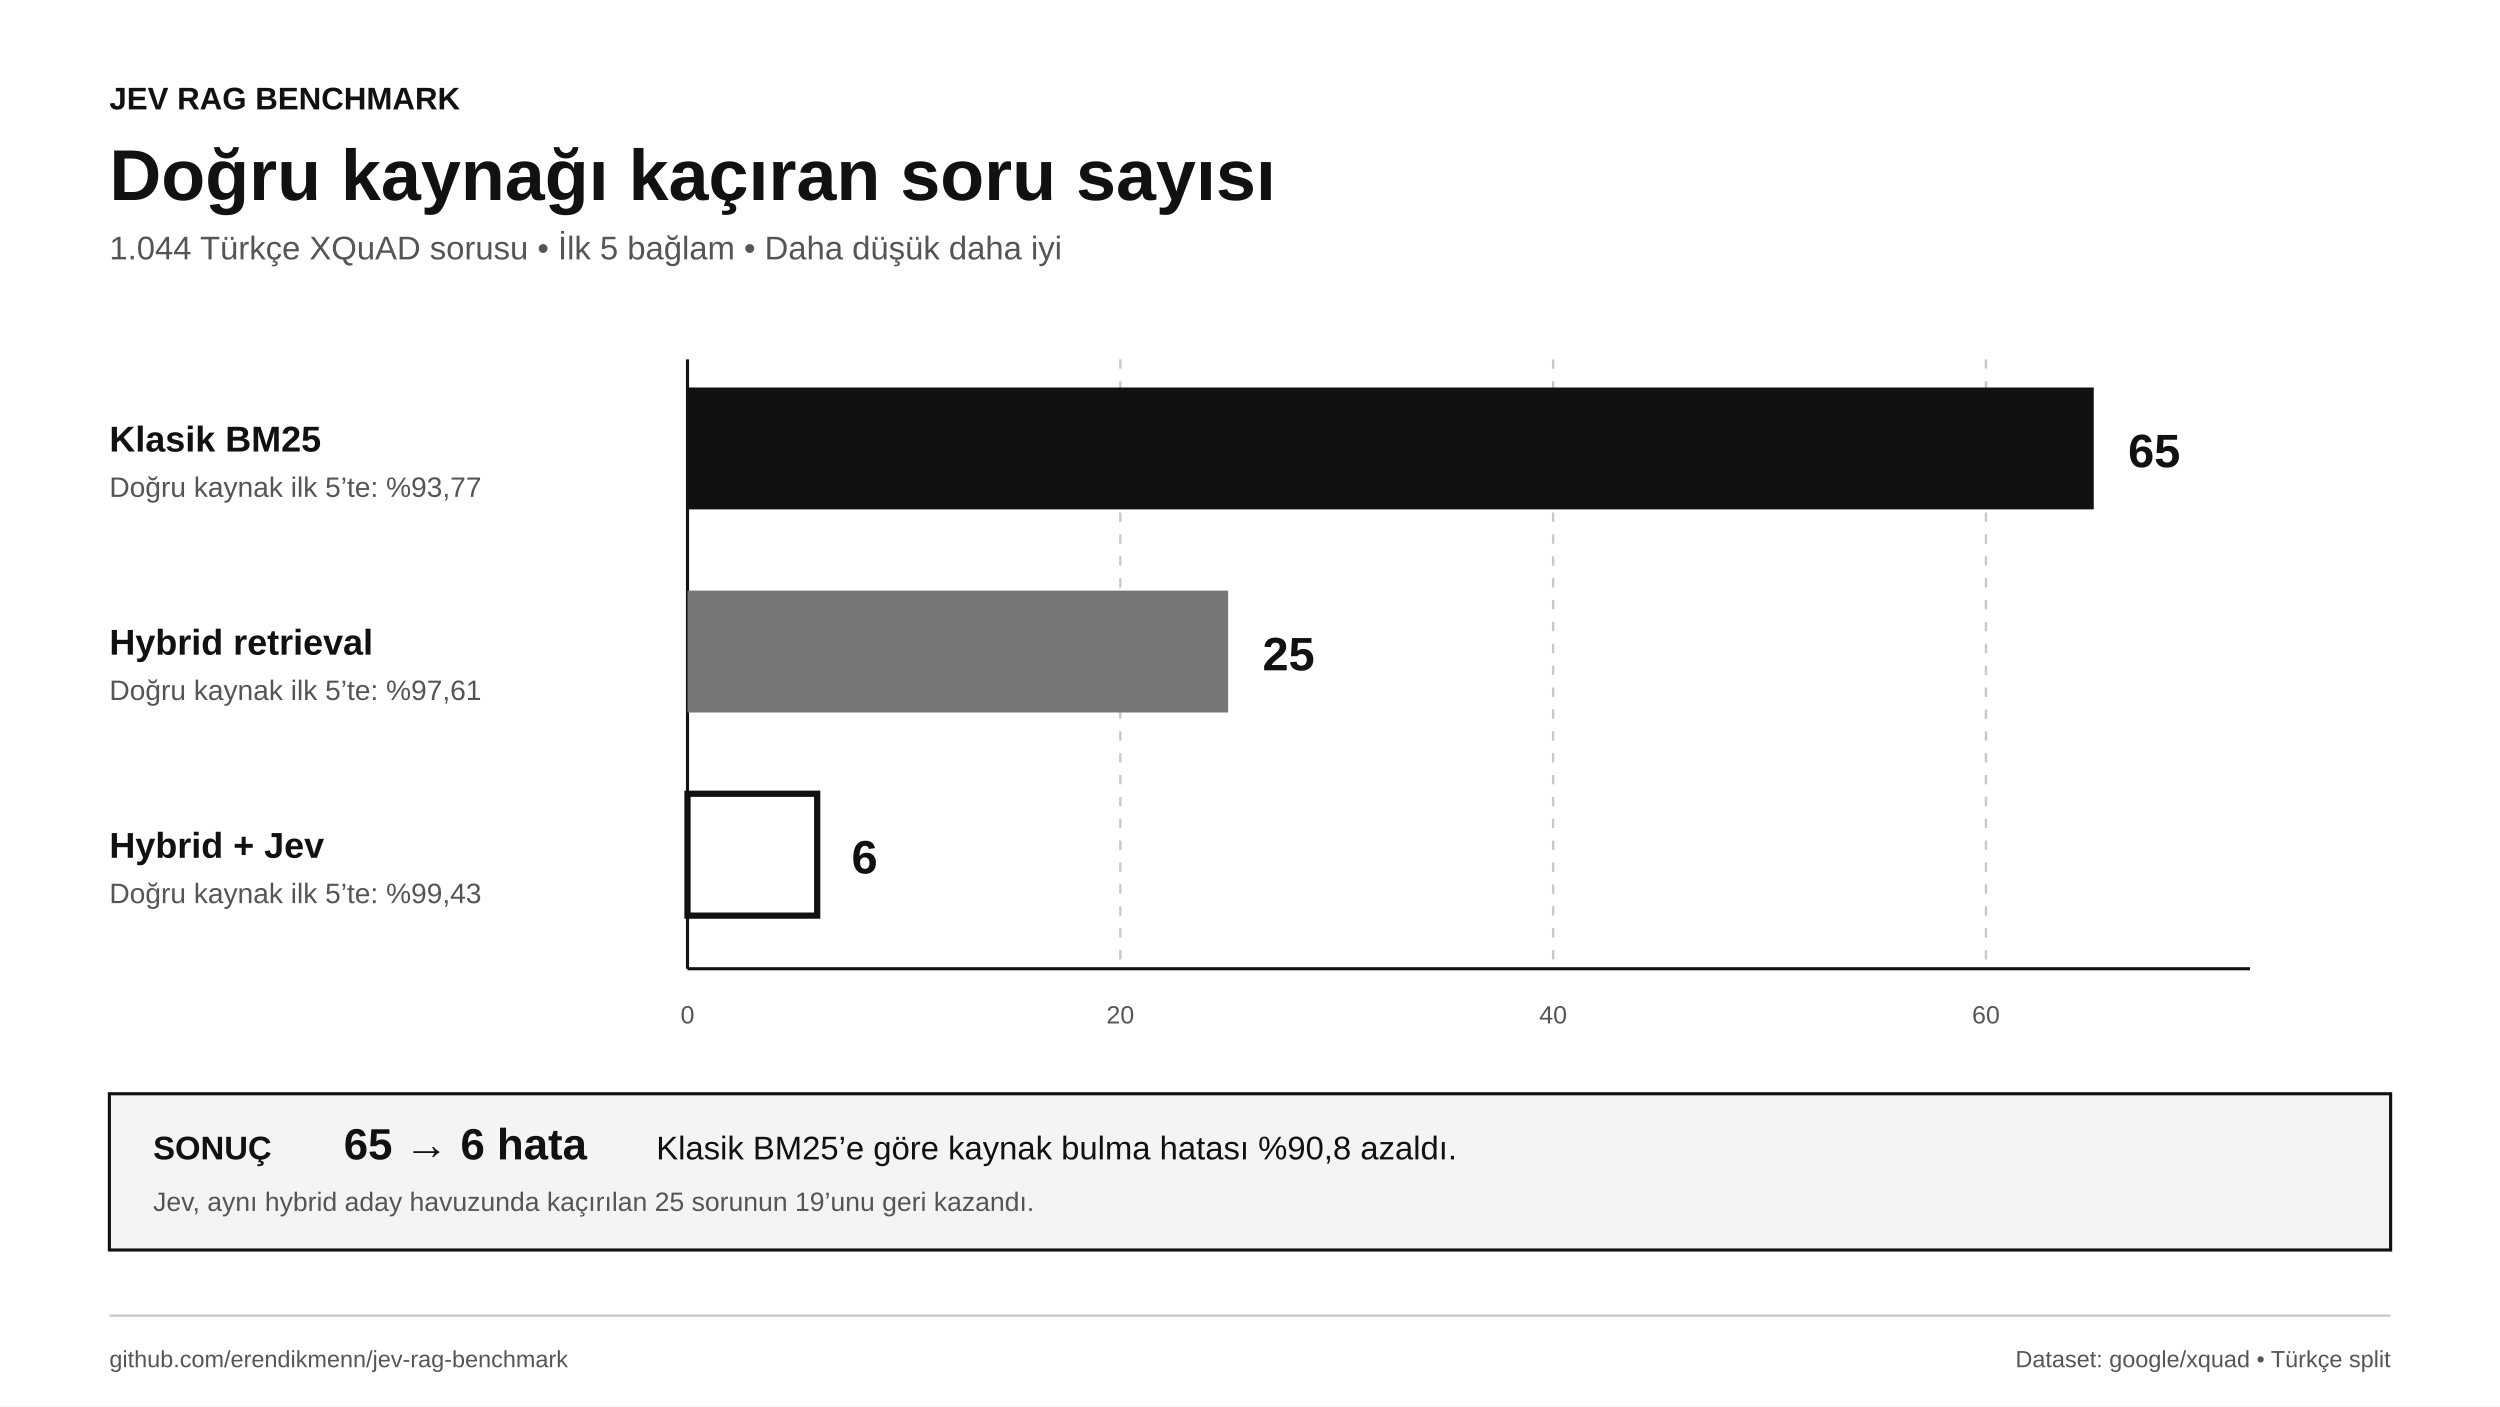
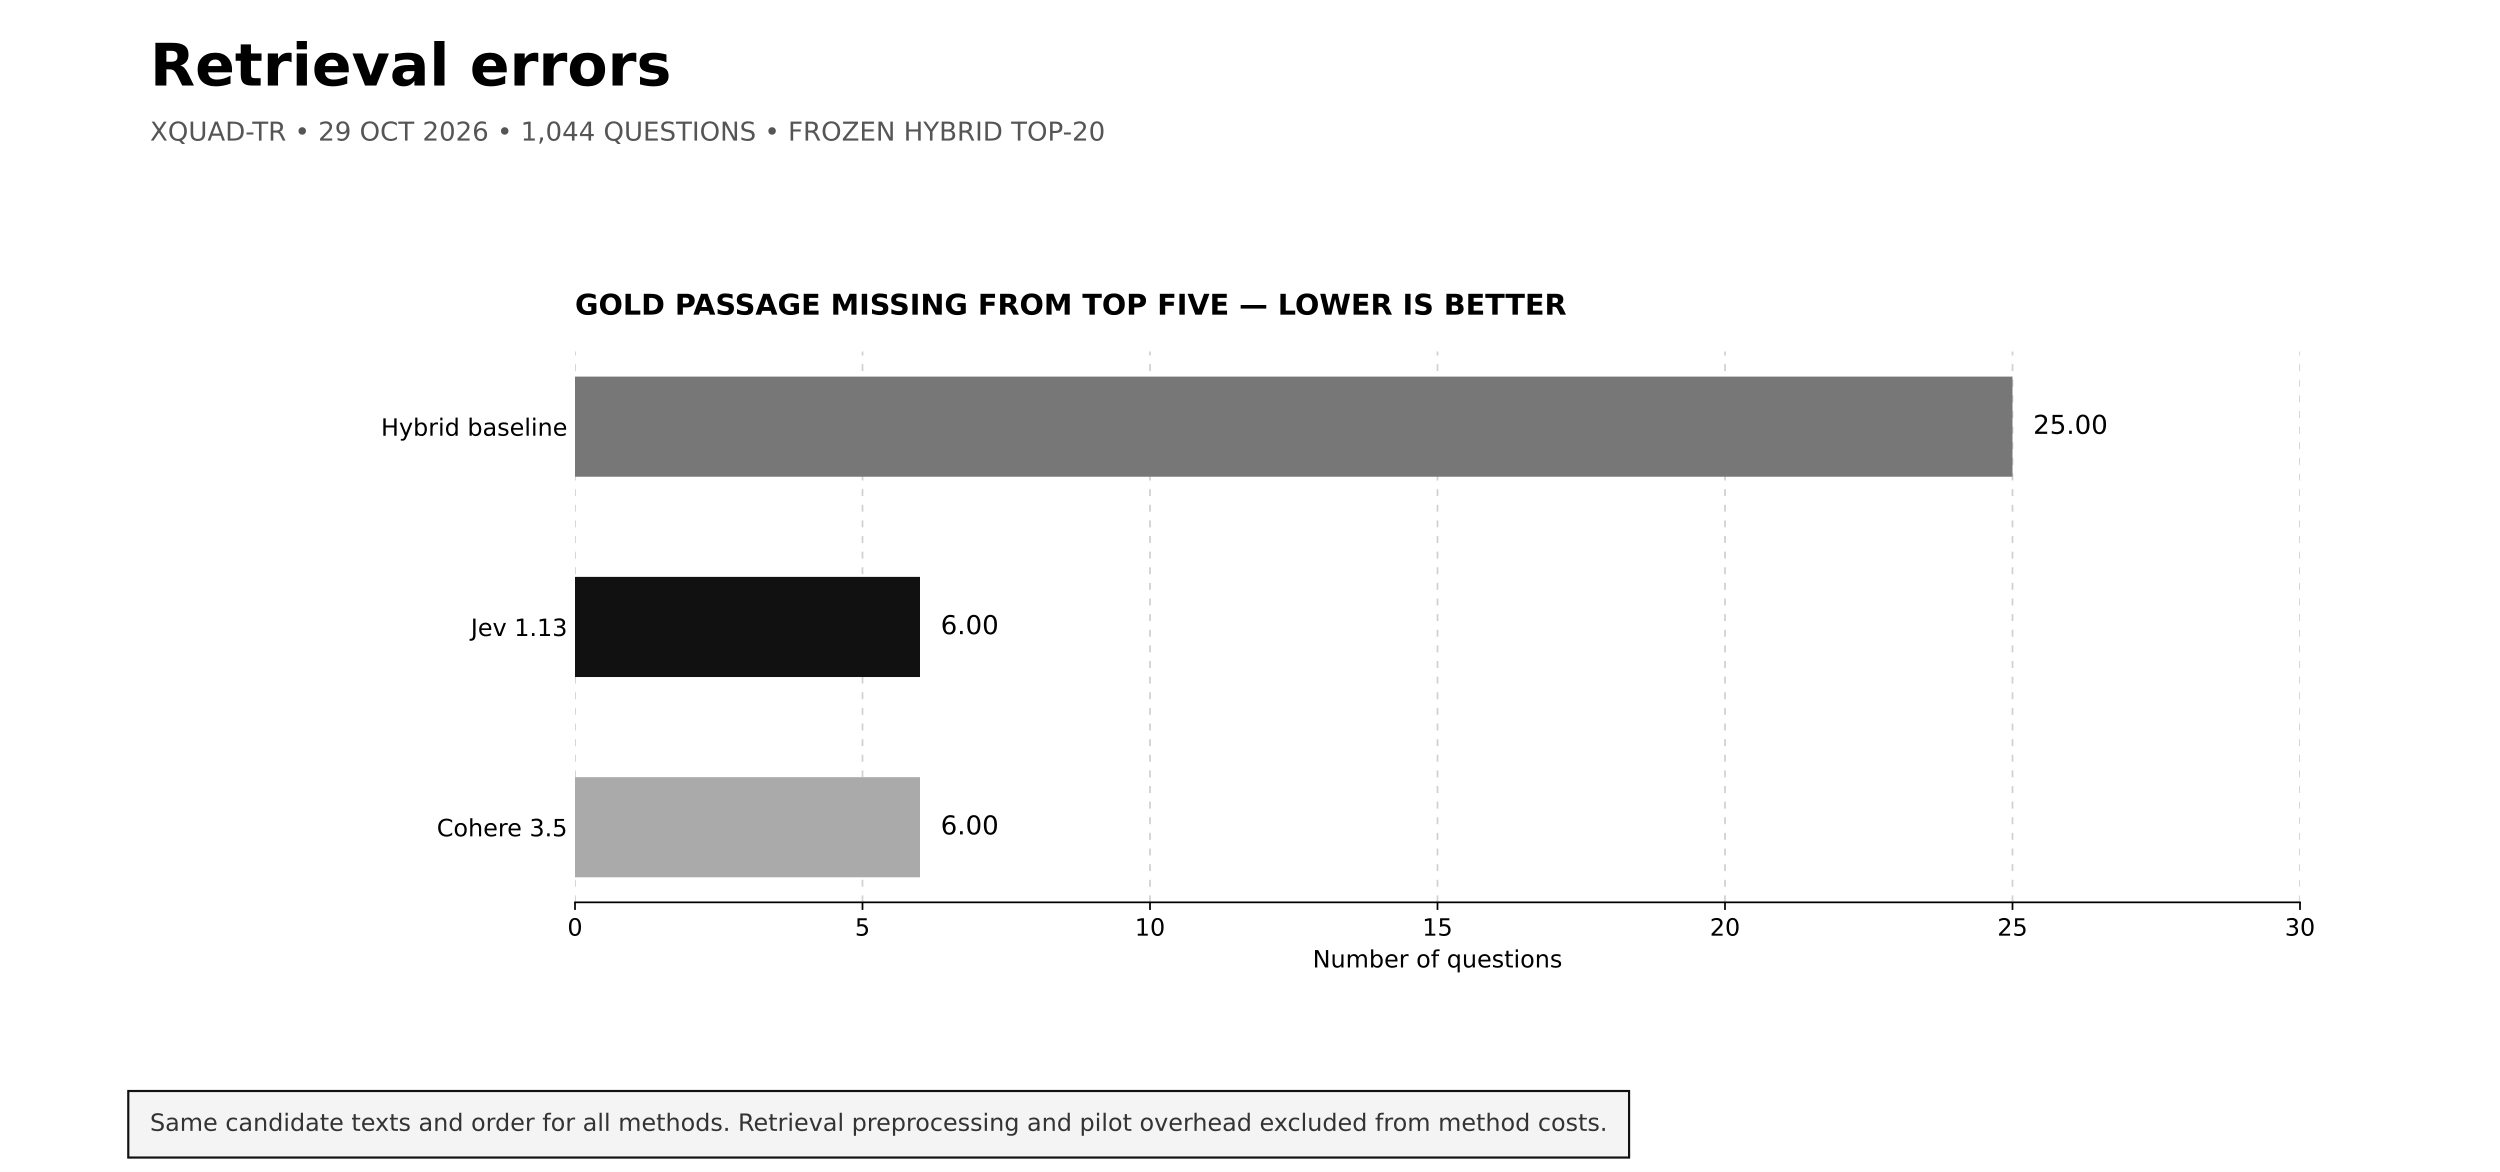
- <svg xmlns="http://www.w3.org/2000/svg" width="1600" height="900" viewBox="0 0 1600 900">
-   <style>
-     .t { font-family: Arial, Helvetica, sans-serif; fill: #111; }
-     .muted { fill: #555; }
-     .line { stroke: #c8c8c8; stroke-width: 1.5; }
-   </style>
-   <rect width="1600" height="900" fill="#fff" />
-   <g class="t">
-     <text x="70" y="70" font-size="20" font-weight="700">JEV RAG BENCHMARK</text>
-     <text x="70" y="128" font-size="46" font-weight="700">Doğru kaynağı kaçıran soru sayısı</text>
-     <text x="70" y="166" class="muted" font-size="21">1.044 Türkçe XQuAD sorusu • İlk 5 bağlam • Daha düşük daha iyi</text>
-     <g transform="translate(70,230)">
-       <line x1="370" y1="0" x2="370" y2="390" stroke="#111" stroke-width="2" />
-       <line x1="370" y1="390" x2="1370" y2="390" stroke="#111" stroke-width="2" />
-       <line x1="647" y1="0" x2="647" y2="390" class="line" stroke-dasharray="6 8" />
-       <line x1="924" y1="0" x2="924" y2="390" class="line" stroke-dasharray="6 8" />
-       <line x1="1201" y1="0" x2="1201" y2="390" class="line" stroke-dasharray="6 8" />
-       <text x="0" y="59" font-size="23" font-weight="700">Klasik BM25</text>
-       <text x="0" y="88" class="muted" font-size="18">Doğru kaynak ilk 5’te: %93,77</text>
-       <rect x="370" y="18" width="900" height="78" fill="#111" />
-       <text x="1292" y="69" font-size="30" font-weight="700">65</text>
-       <text x="0" y="189" font-size="23" font-weight="700">Hybrid retrieval</text>
-       <text x="0" y="218" class="muted" font-size="18">Doğru kaynak ilk 5’te: %97,61</text>
-       <rect x="370" y="148" width="346" height="78" fill="#777" />
-       <text x="738" y="199" font-size="30" font-weight="700">25</text>
-       <text x="0" y="319" font-size="23" font-weight="700">Hybrid + Jev</text>
-       <text x="0" y="348" class="muted" font-size="18">Doğru kaynak ilk 5’te: %99,43</text>
-       <rect x="370" y="278" width="83" height="78" fill="#fff" stroke="#111" stroke-width="4" />
-       <text x="475" y="329" font-size="30" font-weight="700">6</text>
-       <text x="370" y="425" class="muted" text-anchor="middle" font-size="16">0</text>
-       <text x="647" y="425" class="muted" text-anchor="middle" font-size="16">20</text>
-       <text x="924" y="425" class="muted" text-anchor="middle" font-size="16">40</text>
-       <text x="1201" y="425" class="muted" text-anchor="middle" font-size="16">60</text>
+ <svg xmlns="http://www.w3.org/2000/svg" xmlns:xlink="http://www.w3.org/1999/xlink" width="1152pt" height="540pt" viewBox="0 0 1152 540" version="1.1">
+   <defs>
+     <style type="text/css">*{stroke-linejoin: round; stroke-linecap: butt}</style>
+   </defs>
+   <g id="figure_1">
+     <g id="patch_1">
+       <path d="M 0 540 L 1152 540 L 1152 0 L 0 0 z " style="fill: #ffffff" />
    </g>
-     <g transform="translate(70,700)">
-       <rect width="1460" height="100" fill="#f4f4f4" stroke="#111" stroke-width="2" />
-       <text x="28" y="42" font-size="21" font-weight="700">SONUÇ</text>
-       <text x="150" y="42" font-size="28" font-weight="700">65 → 6 hata</text>
-       <text x="350" y="42" font-size="21">Klasik BM25’e göre kaynak bulma hatası %90,8 azaldı.</text>
-       <text x="28" y="75" class="muted" font-size="17">Jev, aynı hybrid aday havuzunda kaçırılan 25 sorunun 19’unu geri kazandı.</text>
+     <g id="axes_1">
+       <g id="patch_2">
+         <path d="M 264.96 415.8 L 1059.84 415.8 L 1059.84 162 L 264.96 162 z " style="fill: #ffffff" />
+       </g>
+       <g id="matplotlib.axis_1">
+         <g id="xtick_1">
+           <g id="line2d_1">
+             <path d="M 264.96 415.8 L 264.96 162 " clip-path="url(#pfc490dd623)" style="fill: none; stroke-dasharray: 3.2,4; stroke-dashoffset: 0; stroke: #d0d0d0; stroke-width: 0.8" />
+           </g>
+           <g id="line2d_2">
+             <defs>
+               <path id="m28c843591a" d="M 0 0 L 0 3.5 " style="stroke: #000000; stroke-width: 0.8" />
+             </defs>
+             <g>
+               <use xlink:href="#m28c843591a" x="264.96" y="415.8" style="stroke: #000000; stroke-width: 0.8" />
+             </g>
+           </g>
+           <g id="text_1">
+             <text style="font-size: 11px; font-family: 'DejaVu Sans'; text-anchor: middle" x="264.96" y="431.158" transform="rotate(-0 264.96 431.1583)">0</text>
+           </g>
+         </g>
+         <g id="xtick_2">
+           <g id="line2d_3">
+             <path d="M 397.44 415.8 L 397.44 162 " clip-path="url(#pfc490dd623)" style="fill: none; stroke-dasharray: 3.2,4; stroke-dashoffset: 0; stroke: #d0d0d0; stroke-width: 0.8" />
+           </g>
+           <g id="line2d_4">
+             <g>
+               <use xlink:href="#m28c843591a" x="397.44" y="415.8" style="stroke: #000000; stroke-width: 0.8" />
+             </g>
+           </g>
+           <g id="text_2">
+             <text style="font-size: 11px; font-family: 'DejaVu Sans'; text-anchor: middle" x="397.44" y="431.158" transform="rotate(-0 397.44 431.1583)">5</text>
+           </g>
+         </g>
+         <g id="xtick_3">
+           <g id="line2d_5">
+             <path d="M 529.92 415.8 L 529.92 162 " clip-path="url(#pfc490dd623)" style="fill: none; stroke-dasharray: 3.2,4; stroke-dashoffset: 0; stroke: #d0d0d0; stroke-width: 0.8" />
+           </g>
+           <g id="line2d_6">
+             <g>
+               <use xlink:href="#m28c843591a" x="529.92" y="415.8" style="stroke: #000000; stroke-width: 0.8" />
+             </g>
+           </g>
+           <g id="text_3">
+             <text style="font-size: 11px; font-family: 'DejaVu Sans'; text-anchor: middle" x="529.92" y="431.158" transform="rotate(-0 529.92 431.1583)">10</text>
+           </g>
+         </g>
+         <g id="xtick_4">
+           <g id="line2d_7">
+             <path d="M 662.4 415.8 L 662.4 162 " clip-path="url(#pfc490dd623)" style="fill: none; stroke-dasharray: 3.2,4; stroke-dashoffset: 0; stroke: #d0d0d0; stroke-width: 0.8" />
+           </g>
+           <g id="line2d_8">
+             <g>
+               <use xlink:href="#m28c843591a" x="662.4" y="415.8" style="stroke: #000000; stroke-width: 0.8" />
+             </g>
+           </g>
+           <g id="text_4">
+             <text style="font-size: 11px; font-family: 'DejaVu Sans'; text-anchor: middle" x="662.4" y="431.158" transform="rotate(-0 662.4 431.1583)">15</text>
+           </g>
+         </g>
+         <g id="xtick_5">
+           <g id="line2d_9">
+             <path d="M 794.88 415.8 L 794.88 162 " clip-path="url(#pfc490dd623)" style="fill: none; stroke-dasharray: 3.2,4; stroke-dashoffset: 0; stroke: #d0d0d0; stroke-width: 0.8" />
+           </g>
+           <g id="line2d_10">
+             <g>
+               <use xlink:href="#m28c843591a" x="794.88" y="415.8" style="stroke: #000000; stroke-width: 0.8" />
+             </g>
+           </g>
+           <g id="text_5">
+             <text style="font-size: 11px; font-family: 'DejaVu Sans'; text-anchor: middle" x="794.88" y="431.158" transform="rotate(-0 794.88 431.1583)">20</text>
+           </g>
+         </g>
+         <g id="xtick_6">
+           <g id="line2d_11">
+             <path d="M 927.36 415.8 L 927.36 162 " clip-path="url(#pfc490dd623)" style="fill: none; stroke-dasharray: 3.2,4; stroke-dashoffset: 0; stroke: #d0d0d0; stroke-width: 0.8" />
+           </g>
+           <g id="line2d_12">
+             <g>
+               <use xlink:href="#m28c843591a" x="927.36" y="415.8" style="stroke: #000000; stroke-width: 0.8" />
+             </g>
+           </g>
+           <g id="text_6">
+             <text style="font-size: 11px; font-family: 'DejaVu Sans'; text-anchor: middle" x="927.36" y="431.158" transform="rotate(-0 927.36 431.1583)">25</text>
+           </g>
+         </g>
+         <g id="xtick_7">
+           <g id="line2d_13">
+             <path d="M 1059.84 415.8 L 1059.84 162 " clip-path="url(#pfc490dd623)" style="fill: none; stroke-dasharray: 3.2,4; stroke-dashoffset: 0; stroke: #d0d0d0; stroke-width: 0.8" />
+           </g>
+           <g id="line2d_14">
+             <g>
+               <use xlink:href="#m28c843591a" x="1059.84" y="415.8" style="stroke: #000000; stroke-width: 0.8" />
+             </g>
+           </g>
+           <g id="text_7">
+             <text style="font-size: 11px; font-family: 'DejaVu Sans'; text-anchor: middle" x="1059.84" y="431.158" transform="rotate(-0 1059.84 431.1583)">30</text>
+           </g>
+         </g>
+         <g id="text_8">
+           <text style="font-size: 11px; font-family: 'DejaVu Sans'; text-anchor: middle" x="662.4" y="445.804" transform="rotate(-0 662.4 445.8042)">Number of questions</text>
+         </g>
+       </g>
+       <g id="matplotlib.axis_2">
+         <g id="ytick_1">
+           <g id="line2d_15" />
+           <g id="text_9">
+             <text style="font-size: 11px; font-family: 'DejaVu Sans'; text-anchor: end" x="261.46" y="200.788" transform="rotate(-0 261.46 200.7882)">Hybrid baseline</text>
+           </g>
+         </g>
+         <g id="ytick_2">
+           <g id="line2d_16" />
+           <g id="text_10">
+             <text style="font-size: 11px; font-family: 'DejaVu Sans'; text-anchor: end" x="261.46" y="293.079" transform="rotate(-0 261.46 293.0791)">Jev 1.13</text>
+           </g>
+         </g>
+         <g id="ytick_3">
+           <g id="line2d_17" />
+           <g id="text_11">
+             <text style="font-size: 11px; font-family: 'DejaVu Sans'; text-anchor: end" x="261.46" y="385.37" transform="rotate(-0 261.46 385.37)">Cohere 3.5</text>
+           </g>
+         </g>
+       </g>
+       <g id="patch_3">
+         <path d="M 264.96 173.536 L 927.36 173.536 L 927.36 219.682 L 264.96 219.682 z " clip-path="url(#pfc490dd623)" style="fill: #777777" />
+       </g>
+       <g id="patch_4">
+         <path d="M 264.96 265.827 L 423.936 265.827 L 423.936 311.973 L 264.96 311.973 z " clip-path="url(#pfc490dd623)" style="fill: #111111" />
+       </g>
+       <g id="patch_5">
+         <path d="M 264.96 358.118 L 423.936 358.118 L 423.936 404.264 L 264.96 404.264 z " clip-path="url(#pfc490dd623)" style="fill: #aaaaaa" />
+       </g>
+       <g id="patch_6">
+         <path d="M 264.96 415.8 L 1059.84 415.8 " style="fill: none; stroke: #000000; stroke-width: 0.8; stroke-linejoin: miter; stroke-linecap: square" />
+       </g>
+       <g id="text_12">
+         <text style="font-size: 12px; font-family: 'DejaVu Sans'; text-anchor: start" x="936.899" y="199.92" transform="rotate(-0 936.8986 199.9203)">25.00</text>
+       </g>
+       <g id="text_13">
+         <text style="font-size: 12px; font-family: 'DejaVu Sans'; text-anchor: start" x="433.475" y="292.211" transform="rotate(-0 433.4746 292.2113)">6.00</text>
+       </g>
+       <g id="text_14">
+         <text style="font-size: 12px; font-family: 'DejaVu Sans'; text-anchor: start" x="433.475" y="384.502" transform="rotate(-0 433.4746 384.5022)">6.00</text>
+       </g>
+       <g id="text_15">
+         <text style="font-weight: 700; font-size: 13.2px; font-family: 'DejaVu Sans'; text-anchor: start" x="264.96" y="145" transform="rotate(-0 264.96 145)">GOLD PASSAGE MISSING FROM TOP FIVE — LOWER IS BETTER</text>
+       </g>
    </g>
-     <line x1="70" y1="842" x2="1530" y2="842" class="line" />
-     <text x="70" y="875" class="muted" font-size="15">github.com/erendikmenn/jev-rag-benchmark</text>
-     <text x="1530" y="875" text-anchor="end" class="muted" font-size="15">Dataset: google/xquad • Türkçe split</text>
+     <g id="text_16">
+       <text style="font-weight: 700; font-size: 27px; font-family: 'DejaVu Sans'; text-anchor: start" x="69.12" y="39.416" transform="rotate(-0 69.12 39.41578)">Retrieval errors</text>
+     </g>
+     <g id="text_17">
+       <text style="font-size: 12px; font-family: 'DejaVu Sans'; text-anchor: start; fill: #555555" x="69.12" y="64.8" transform="rotate(-0 69.12 64.8)">XQUAD-TR  •  29 OCT 2026  •  1,044 QUESTIONS  •  FROZEN HYBRID TOP-20</text>
+     </g>
+     <g id="text_18">
+       <g id="patch_7">
+         <path d="M 59.11 533.398 L 750.68 533.398 L 750.68 502.732 L 59.11 502.732 z " style="fill: #f4f4f4; stroke: #111111; stroke-linejoin: miter" />
+       </g>
+       <text style="font-size: 11px; font-family: 'DejaVu Sans'; text-anchor: start; fill: #333333" x="69.12" y="521.1" transform="rotate(-0 69.12 521.1)">Same candidate texts and order for all methods. Retrieval preprocessing and pilot overhead excluded from method costs.</text>
+     </g>
  </g>
+   <defs>
+     <clipPath id="pfc490dd623">
+       <rect x="264.96" y="162" width="794.88" height="253.8" />
+     </clipPath>
+   </defs>
</svg>
